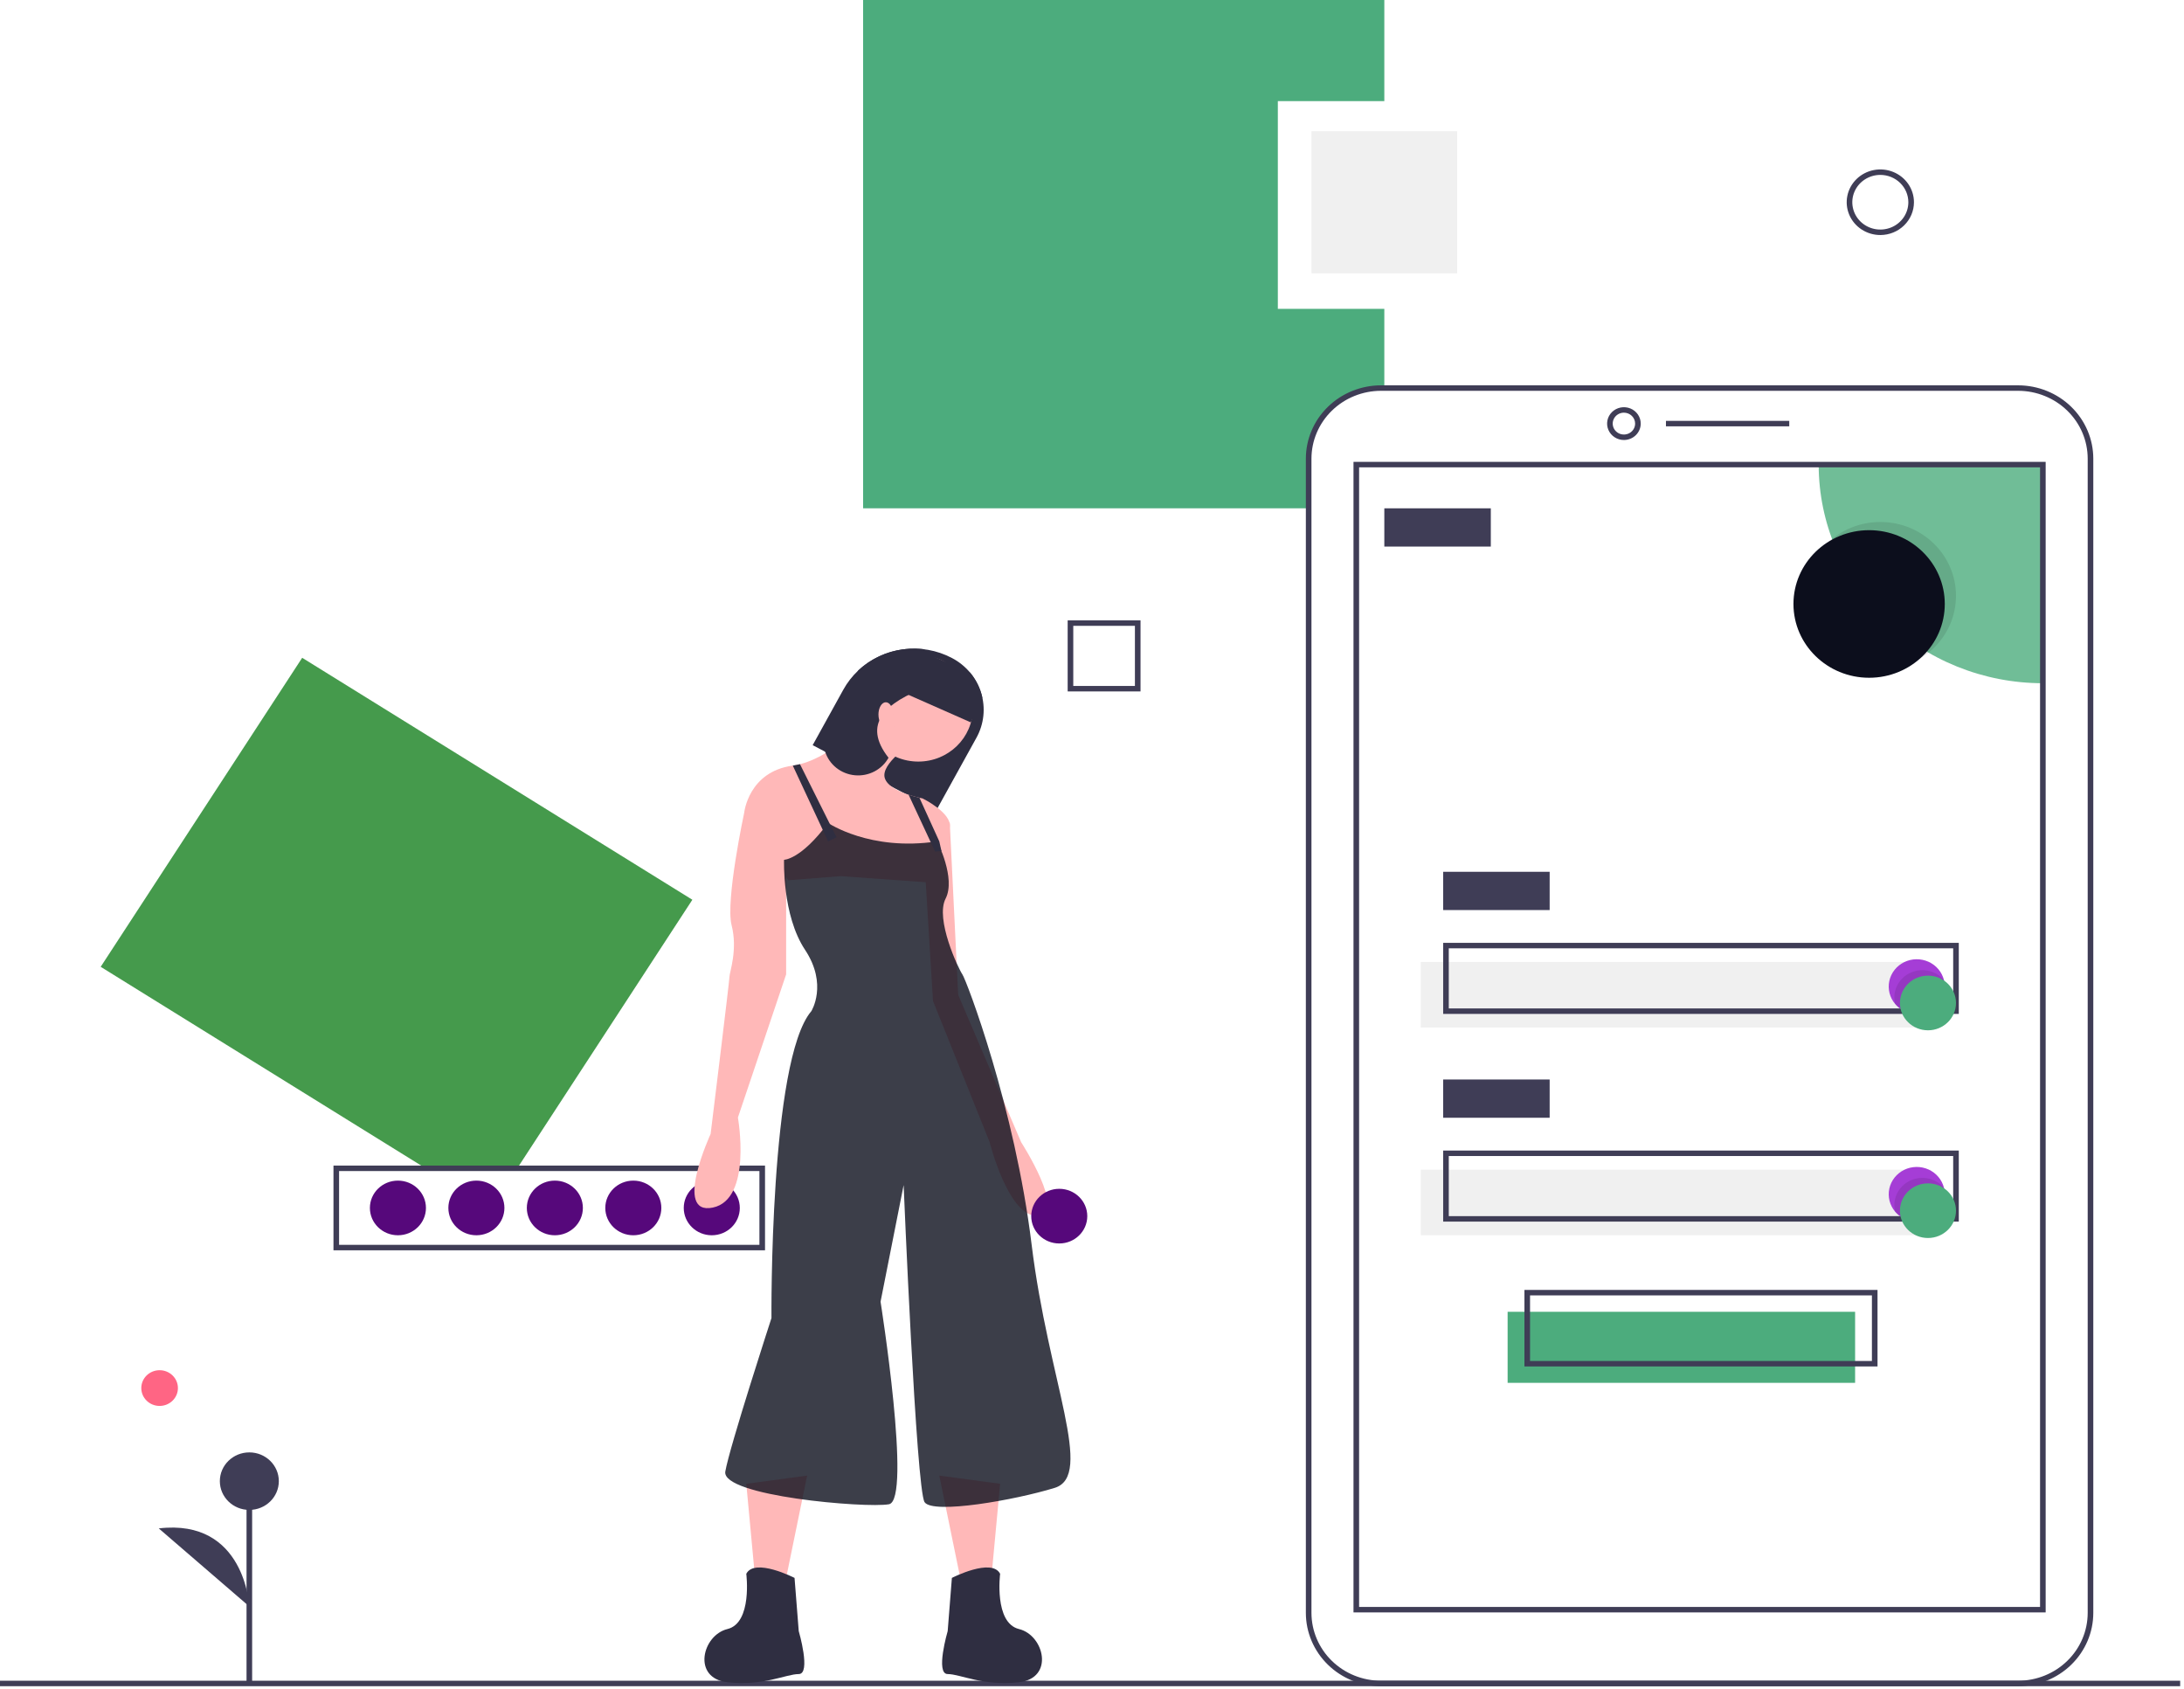
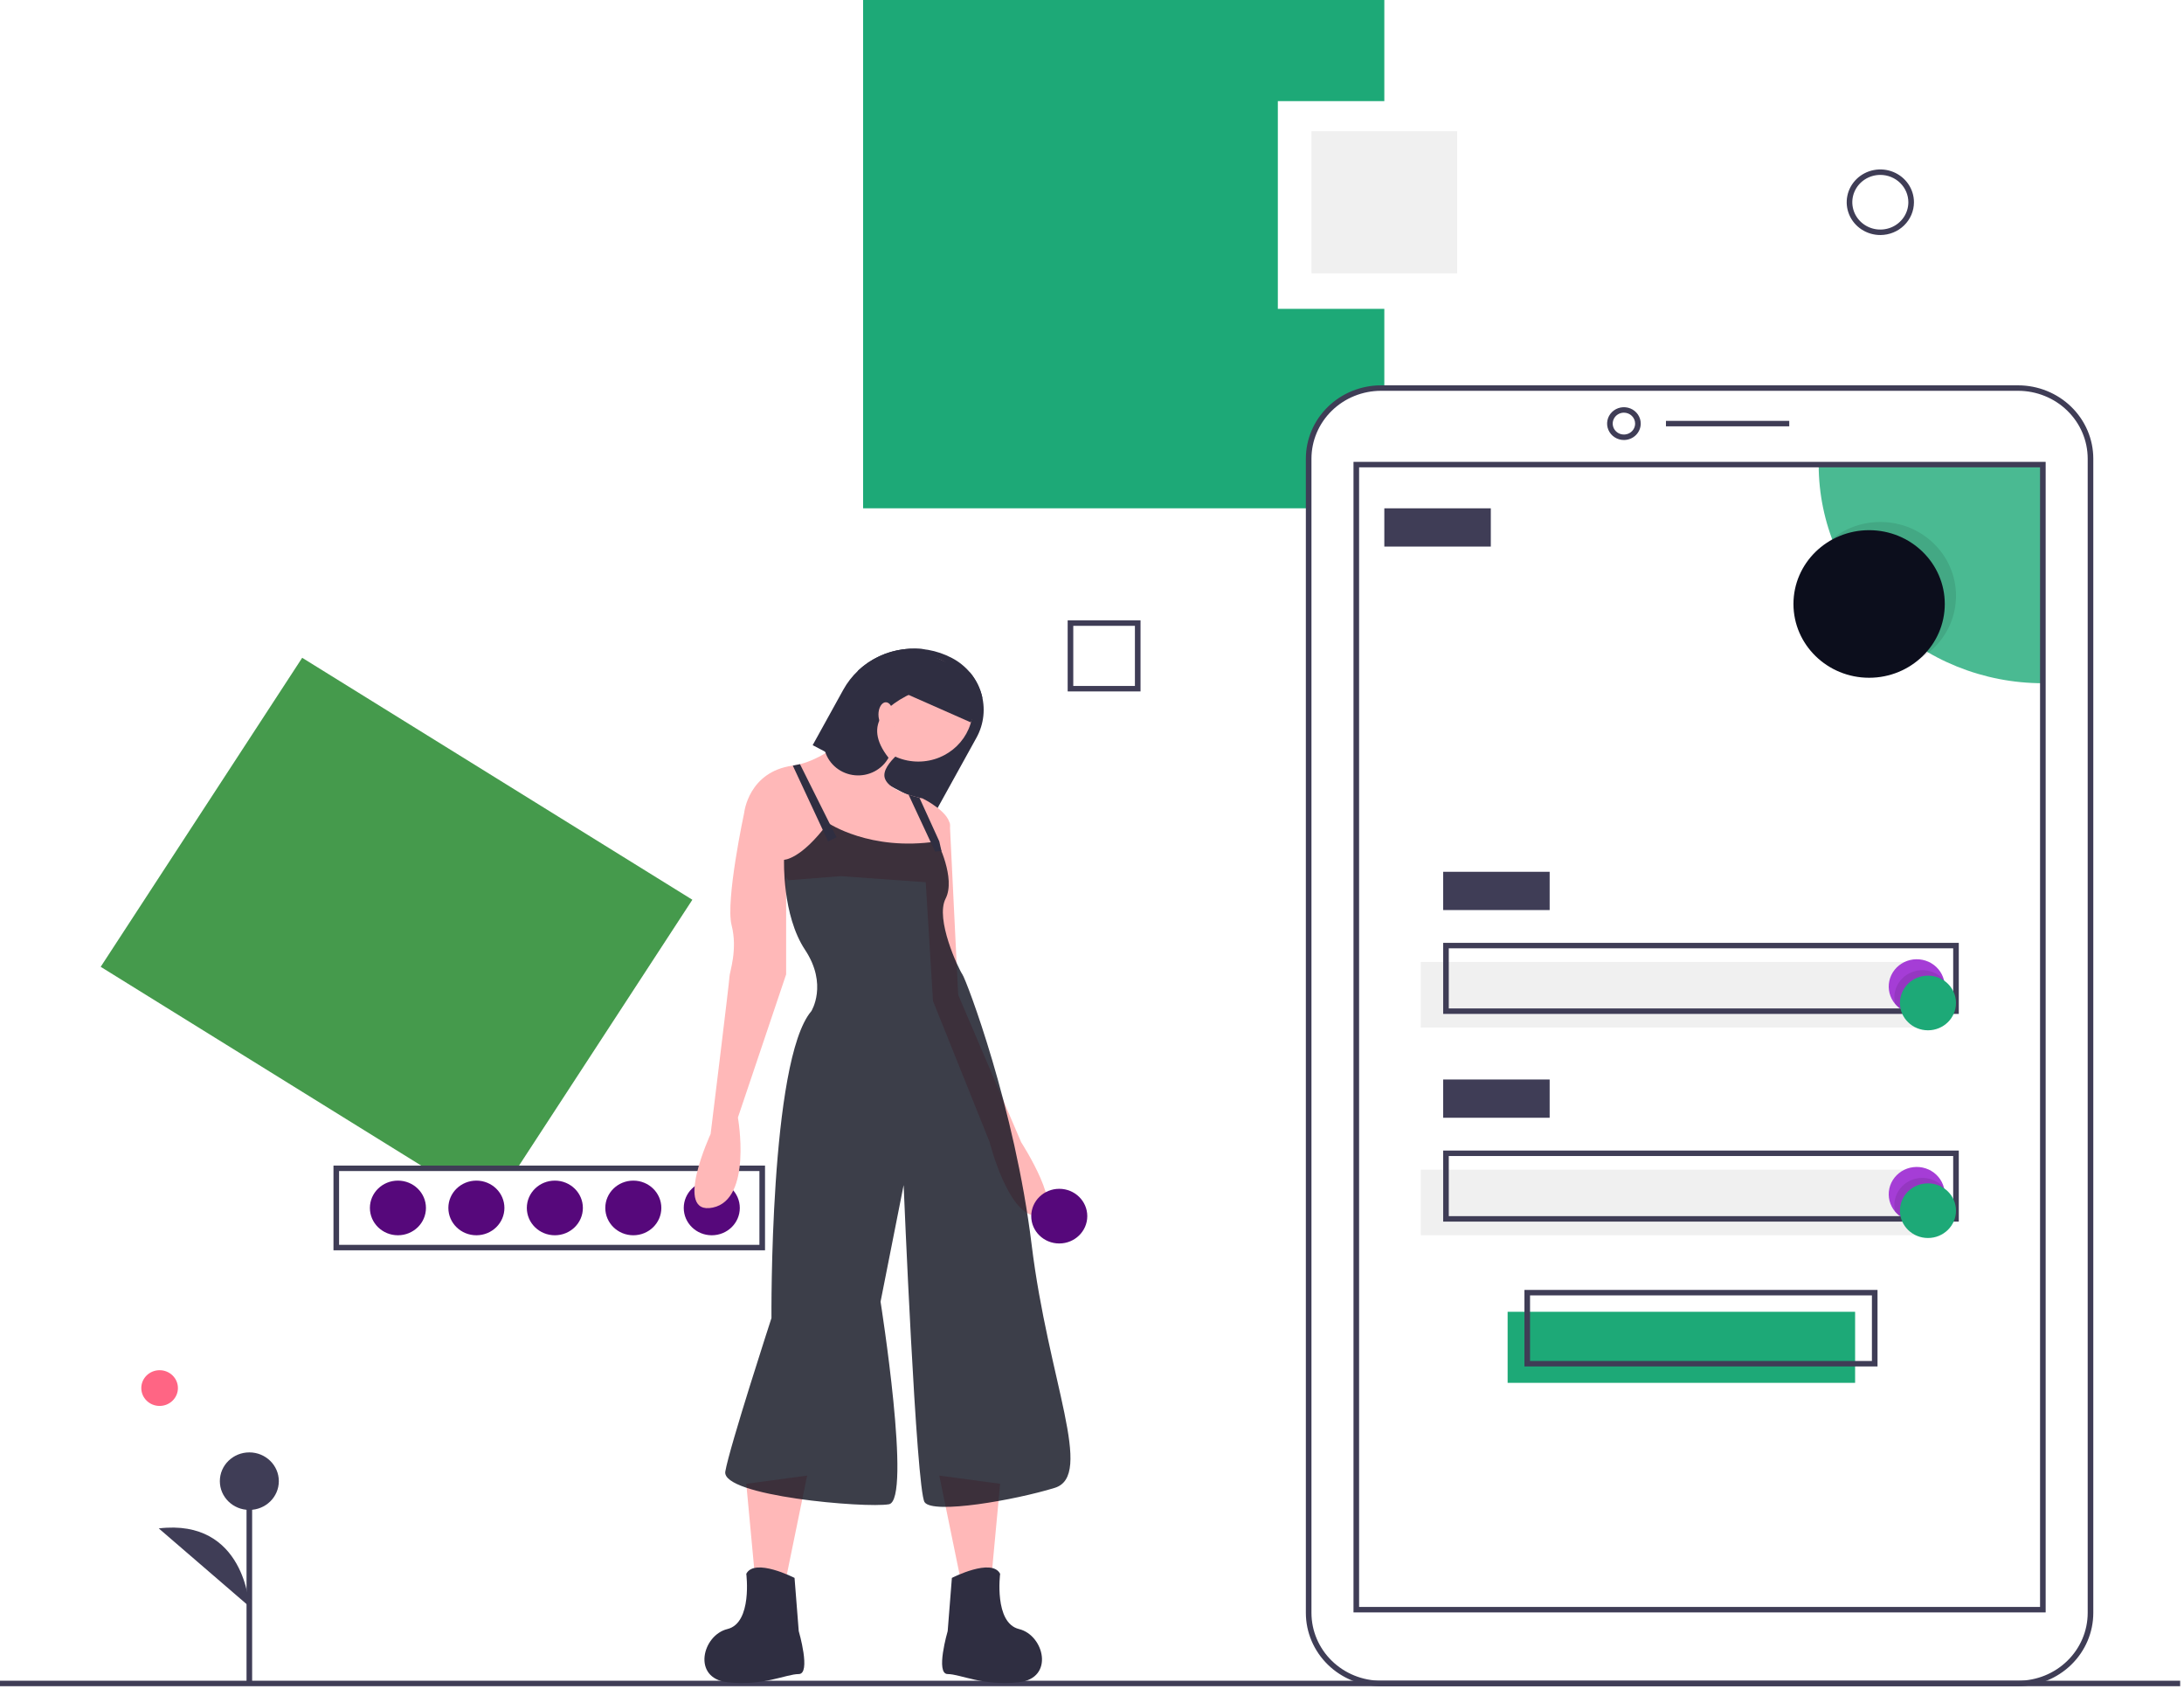
<svg xmlns="http://www.w3.org/2000/svg" width="555" height="429" viewBox="0 0 555 429" fill="none">
  <path d="M131.669 296.487L175.942 228.601L76.791 167.125L25.587 245.639L107.597 296.487H131.669Z" fill="#459A4C" />
  <path d="M194.408 317.665H84.742V296.14H194.408V317.665ZM86.166 316.276H192.984V297.529H86.166V316.276Z" fill="#3F3D56" />
  <path d="M180.878 313.846C184.811 313.846 187.999 310.737 187.999 306.902C187.999 303.068 184.811 299.959 180.878 299.959C176.945 299.959 173.756 303.068 173.756 306.902C173.756 310.737 176.945 313.846 180.878 313.846Z" fill="#56087B" />
  <path d="M160.938 313.846C164.871 313.846 168.059 310.737 168.059 306.902C168.059 303.068 164.871 299.959 160.938 299.959C157.005 299.959 153.817 303.068 153.817 306.902C153.817 310.737 157.005 313.846 160.938 313.846Z" fill="#56087B" />
  <path d="M140.999 313.846C144.932 313.846 148.121 310.737 148.121 306.902C148.121 303.068 144.932 299.959 140.999 299.959C137.066 299.959 133.878 303.068 133.878 306.902C133.878 310.737 137.066 313.846 140.999 313.846Z" fill="#56087B" />
  <path d="M121.059 313.846C124.992 313.846 128.181 310.737 128.181 306.902C128.181 303.068 124.992 299.959 121.059 299.959C117.126 299.959 113.938 303.068 113.938 306.902C113.938 310.737 117.126 313.846 121.059 313.846Z" fill="#56087B" />
  <path d="M101.121 313.846C105.054 313.846 108.242 310.737 108.242 306.902C108.242 303.068 105.054 299.959 101.121 299.959C97.188 299.959 93.999 303.068 93.999 306.902C93.999 310.737 97.188 313.846 101.121 313.846Z" fill="#56087B" />
-   <path d="M324.725 78.462V25.691H351.786V0H219.332V129.149H332.559V116.521C332.559 114.168 333.034 111.837 333.957 109.663C334.882 107.487 336.236 105.512 337.942 103.847C339.65 102.183 341.676 100.863 343.907 99.962C346.136 99.061 348.527 98.598 350.942 98.598H351.786V78.462H324.725Z" fill="#4CAC7D" />
-   <path d="M471.421 333.288H383.119V351.34H471.421V333.288Z" fill="#4CAC7D" />
+   <path d="M324.725 78.462V25.691H351.786V0H219.332V129.149H332.559V116.521C332.559 114.168 333.034 111.837 333.957 109.663C334.882 107.487 336.236 105.512 337.942 103.847C339.65 102.183 341.676 100.863 343.907 99.962C346.136 99.061 348.527 98.598 350.942 98.598H351.786V78.462H324.725Z" fill="#1DA977" />
+   <path d="M471.421 333.288H383.119V351.34H471.421V333.288Z" fill="#1DA977" />
  <path d="M490.649 244.412H361.043V261.075H490.649V244.412Z" fill="#F0F0F0" />
  <path d="M554.026 427.024H0V428.413H554.026V427.024Z" fill="#3F3D56" />
  <path d="M512.856 428.414H350.942C345.878 428.408 341.025 426.445 337.446 422.954C333.865 419.463 331.852 414.732 331.846 409.795V116.521C331.852 111.586 333.865 106.853 337.445 103.363C341.025 99.872 345.878 97.909 350.942 97.903H512.856C517.918 97.909 522.772 99.872 526.351 103.363C529.932 106.853 531.946 111.586 531.951 116.521V409.795C531.946 414.732 529.932 419.463 526.351 422.954C522.772 426.445 517.918 428.408 512.856 428.414ZM350.942 99.292C346.256 99.297 341.765 101.114 338.452 104.344C335.14 107.574 333.276 111.954 333.27 116.521V409.795C333.276 414.363 335.14 418.743 338.452 421.972C341.765 425.203 346.256 427.02 350.942 427.025H512.856C517.541 427.02 522.033 425.203 525.345 421.972C528.658 418.743 530.522 414.363 530.527 409.795V116.521C530.522 111.954 528.658 107.574 525.345 104.344C522.033 101.114 517.541 99.297 512.856 99.292H350.942Z" fill="#3F3D56" />
  <path d="M412.671 111.791C411.826 111.791 411 111.546 410.298 111.088C409.595 110.631 409.048 109.98 408.724 109.218C408.4 108.457 408.316 107.62 408.481 106.811C408.645 106.004 409.053 105.261 409.65 104.678C410.248 104.096 411.009 103.699 411.838 103.538C412.667 103.378 413.526 103.461 414.306 103.775C415.087 104.091 415.754 104.625 416.224 105.31C416.693 105.995 416.945 106.8 416.945 107.625C416.942 108.729 416.492 109.788 415.691 110.569C414.89 111.35 413.804 111.789 412.671 111.791ZM412.671 104.847C412.108 104.847 411.558 105.01 411.089 105.315C410.62 105.62 410.256 106.054 410.039 106.561C409.824 107.069 409.768 107.628 409.878 108.166C409.987 108.705 410.259 109.2 410.658 109.588C411.056 109.977 411.563 110.242 412.116 110.348C412.668 110.455 413.241 110.401 413.762 110.19C414.282 109.981 414.727 109.624 415.04 109.167C415.353 108.71 415.519 108.174 415.519 107.625C415.519 106.888 415.219 106.182 414.685 105.661C414.151 105.141 413.427 104.848 412.671 104.847Z" fill="#3F3D56" />
  <path d="M454.686 106.93H423.353V108.318H454.686V106.93Z" fill="#3F3D56" />
-   <path d="M519.133 118.04V173.587C504.025 173.587 489.534 167.735 478.851 157.318C468.167 146.9 462.165 132.772 462.164 118.04H519.133Z" fill="#4CAC7D" fill-opacity="0.8" />
+   <path d="M519.133 118.04V173.587C504.025 173.587 489.534 167.735 478.851 157.318C468.167 146.9 462.165 132.772 462.164 118.04H519.133Z" fill="#1DA977" fill-opacity="0.8" />
  <path d="M519.845 409.666H343.952V117.345H519.845V409.666ZM345.376 408.277H518.421V118.734H345.376V408.277Z" fill="#3F3D56" />
  <path opacity="0.1" d="M477.83 170.115C488.449 170.115 497.057 161.722 497.057 151.368C497.057 141.014 488.449 132.621 477.83 132.621C467.211 132.621 458.603 141.014 458.603 151.368C458.603 161.722 467.211 170.115 477.83 170.115Z" fill="black" />
  <path d="M474.982 172.199C485.601 172.199 494.209 163.805 494.209 153.452C494.209 143.097 485.601 134.703 474.982 134.703C464.363 134.703 455.755 143.097 455.755 153.452C455.755 163.805 464.363 172.199 474.982 172.199Z" fill="#0C0E1C" />
  <path d="M378.846 129.149H351.786V138.869H378.846V129.149Z" fill="#3F3D56" />
  <path d="M393.8 221.498H366.74V231.219H393.8V221.498Z" fill="#3F3D56" />
  <path d="M497.77 257.604H366.74V239.551H497.77V257.604ZM368.164 256.215H496.345V240.939H368.164V256.215Z" fill="#3F3D56" />
  <path d="M490.649 297.182H361.043V313.846H490.649V297.182Z" fill="#F0F0F0" />
  <path d="M393.8 274.269H366.74V283.989H393.8V274.269Z" fill="#3F3D56" />
  <path d="M497.77 310.374H366.74V292.321H497.77V310.374ZM368.164 308.986H496.345V293.71H368.164V308.986Z" fill="#3F3D56" />
  <path d="M477.117 347.174H387.391V327.733H477.117V347.174ZM388.815 345.786H475.693V329.121H388.815V345.786Z" fill="#3F3D56" />
  <path d="M494.209 250.66C494.208 252.09 493.756 253.484 492.913 254.653C492.069 255.823 490.877 256.71 489.497 257.193C488.117 257.677 486.619 257.735 485.205 257.357C483.791 256.979 482.531 256.185 481.597 255.084L481.59 255.077C480.91 254.271 480.423 253.327 480.168 252.314C479.913 251.299 479.897 250.243 480.117 249.223C480.339 248.202 480.794 247.242 481.448 246.417C482.102 245.591 482.939 244.92 483.895 244.452C484.853 243.984 485.904 243.733 486.975 243.717C488.045 243.702 489.105 243.921 490.076 244.359C491.047 244.798 491.904 245.444 492.585 246.25C493.264 247.056 493.748 248.001 494.002 249.014C494.002 249.015 494.002 249.016 494.003 249.017C494.003 249.018 494.003 249.019 494.004 249.019C494.005 249.02 494.005 249.02 494.006 249.021C494.007 249.021 494.009 249.021 494.01 249.021C494.14 249.559 494.208 250.108 494.209 250.66Z" fill="#A53DD6" />
  <path opacity="0.1" d="M494.209 250.66C494.208 252.09 493.756 253.484 492.913 254.653C492.069 255.823 490.877 256.71 489.497 257.193C488.118 257.677 486.619 257.735 485.205 257.357C483.791 256.979 482.531 256.185 481.597 255.083L481.59 255.076C481.458 254.539 481.392 253.99 481.391 253.437C481.391 252.008 481.844 250.614 482.686 249.445C483.53 248.275 484.723 247.388 486.102 246.904C487.482 246.42 488.981 246.363 490.395 246.741C491.809 247.119 493.069 247.912 494.002 249.014C494.002 249.015 494.002 249.016 494.003 249.017C494.003 249.018 494.004 249.019 494.004 249.019C494.005 249.02 494.005 249.02 494.007 249.021C494.008 249.021 494.009 249.021 494.01 249.021C494.141 249.558 494.208 250.108 494.209 250.66Z" fill="black" />
-   <path d="M489.936 261.77C493.869 261.77 497.057 258.661 497.057 254.827C497.057 250.992 493.869 247.883 489.936 247.883C486.003 247.883 482.815 250.992 482.815 254.827C482.815 258.661 486.003 261.77 489.936 261.77Z" fill="#4CAC7D" />
+   <path d="M489.936 261.77C493.869 261.77 497.057 258.661 497.057 254.827C497.057 250.992 493.869 247.883 489.936 247.883C486.003 247.883 482.815 250.992 482.815 254.827C482.815 258.661 486.003 261.77 489.936 261.77Z" fill="#1DA977" />
  <path d="M494.209 303.431C494.208 304.86 493.756 306.254 492.913 307.424C492.069 308.593 490.877 309.481 489.497 309.964C488.117 310.448 486.619 310.505 485.205 310.127C483.791 309.749 482.531 308.956 481.597 307.854L481.59 307.847C480.91 307.042 480.423 306.097 480.168 305.084C479.913 304.07 479.897 303.014 480.117 301.993C480.339 300.972 480.794 300.014 481.448 299.187C482.102 298.362 482.939 297.69 483.895 297.222C484.853 296.755 485.904 296.504 486.975 296.489C488.045 296.472 489.105 296.691 490.076 297.13C491.047 297.568 491.904 298.214 492.585 299.021C493.264 299.826 493.748 300.772 494.002 301.785C494.002 301.786 494.002 301.787 494.003 301.788C494.003 301.789 494.003 301.79 494.004 301.79C494.005 301.791 494.005 301.791 494.006 301.792C494.007 301.792 494.009 301.792 494.01 301.792C494.14 302.329 494.208 302.879 494.209 303.431Z" fill="#A53DD6" />
  <path opacity="0.1" d="M494.209 303.431C494.208 304.86 493.756 306.255 492.913 307.425C492.069 308.594 490.877 309.481 489.497 309.965C488.118 310.449 486.619 310.505 485.205 310.127C483.791 309.75 482.531 308.956 481.597 307.854L481.59 307.847C481.458 307.31 481.392 306.76 481.391 306.208C481.391 304.778 481.844 303.384 482.686 302.215C483.53 301.046 484.723 300.159 486.102 299.675C487.482 299.191 488.981 299.133 490.395 299.512C491.809 299.89 493.069 300.683 494.002 301.786C494.002 301.786 494.002 301.787 494.003 301.788C494.003 301.789 494.004 301.79 494.004 301.79C494.005 301.791 494.005 301.792 494.007 301.792C494.008 301.792 494.009 301.792 494.01 301.792C494.141 302.329 494.208 302.878 494.209 303.431Z" fill="black" />
-   <path d="M489.936 314.54C493.869 314.54 497.057 311.432 497.057 307.597C497.057 303.763 493.869 300.654 489.936 300.654C486.003 300.654 482.815 303.763 482.815 307.597C482.815 311.432 486.003 314.54 489.936 314.54Z" fill="#4CAC7D" />
+   <path d="M489.936 314.54C493.869 314.54 497.057 311.432 497.057 307.597C497.057 303.763 493.869 300.654 489.936 300.654C486.003 300.654 482.815 303.763 482.815 307.597C482.815 311.432 486.003 314.54 489.936 314.54Z" fill="#1DA977" />
  <path d="M370.301 33.329H333.27V69.435H370.301V33.329Z" fill="#F0F0F0" />
  <path d="M477.83 59.714C476.14 59.714 474.488 59.225 473.083 58.31C471.677 57.394 470.583 56.093 469.935 54.571C469.288 53.048 469.12 51.373 469.449 49.756C469.779 48.14 470.593 46.656 471.788 45.49C472.983 44.325 474.506 43.531 476.163 43.21C477.821 42.888 479.539 43.053 481.101 43.684C482.662 44.315 483.996 45.383 484.936 46.753C485.875 48.123 486.375 49.734 486.375 51.382C486.373 53.591 485.472 55.709 483.87 57.271C482.269 58.833 480.096 59.712 477.83 59.714ZM477.83 44.438C476.422 44.438 475.045 44.846 473.874 45.609C472.703 46.372 471.791 47.456 471.251 48.725C470.712 49.993 470.571 51.39 470.846 52.737C471.121 54.084 471.799 55.321 472.795 56.292C473.791 57.263 475.06 57.924 476.441 58.192C477.822 58.46 479.254 58.322 480.555 57.797C481.856 57.271 482.969 56.381 483.751 55.239C484.534 54.098 484.951 52.755 484.951 51.382C484.949 49.541 484.198 47.776 482.864 46.474C481.528 45.173 479.719 44.441 477.83 44.438Z" fill="#3F3D56" />
  <path d="M289.831 175.671H271.317V157.617H289.831V175.671ZM272.741 174.282H288.407V159.006H272.741V174.282Z" fill="#3F3D56" />
  <path d="M206.516 189.326L209.693 190.995L220.505 196.676L237.959 205.845L248.131 187.445C249.088 185.715 249.687 183.819 249.893 181.864C250.098 179.909 249.906 177.934 249.328 176.051C248.749 174.169 247.796 172.416 246.522 170.893C245.248 169.371 243.679 168.107 241.904 167.177C238.111 165.179 233.764 164.408 229.492 164.972C225.22 165.538 221.243 167.411 218.132 170.321L218.126 170.327C216.596 171.76 215.305 173.418 214.299 175.239L206.516 189.326Z" fill="#2F2E41" />
  <path d="M254.154 376.988L252.022 399.859L244.025 400.898L238.695 374.908L254.154 376.988Z" fill="#FFB8B8" />
  <path d="M241.893 400.9C241.893 400.9 252.022 395.701 254.154 399.859C254.154 399.859 252.555 412.335 258.952 413.894C265.35 415.454 268.015 426.369 258.952 427.41C249.89 428.449 244.025 425.33 240.827 425.33C237.628 425.33 240.827 414.414 240.827 414.414L241.893 400.9Z" fill="#2F2E41" />
  <path d="M189.648 376.988L191.781 399.859L199.777 400.898L205.108 374.908L189.648 376.988Z" fill="#FFB8B8" />
  <path d="M201.91 400.9C201.91 400.9 191.78 395.701 189.648 399.859C189.648 399.859 191.247 412.335 184.851 413.894C178.453 415.454 175.788 426.369 184.851 427.41C193.913 428.449 199.777 425.33 202.976 425.33C206.174 425.33 202.976 414.414 202.976 414.414L201.91 400.9Z" fill="#2F2E41" />
  <path d="M233.363 193.495C241.018 193.495 247.224 187.444 247.224 179.979C247.224 172.516 241.018 166.464 233.363 166.464C225.708 166.464 219.503 172.516 219.503 179.979C219.503 187.444 225.708 193.495 233.363 193.495Z" fill="#FFB8B8" />
  <path d="M189.115 206.49L200.31 223.644L213.638 222.604L235.495 224.163C235.495 224.163 237.559 220.14 239.243 216.226C240.166 214.271 240.875 212.228 241.36 210.128C241.893 206.49 234.429 202.851 234.429 202.851C234.429 202.851 234.137 202.799 233.646 202.685C232.995 202.534 231.993 202.285 230.895 201.921C228.416 201.099 225.436 199.706 224.833 197.653C223.767 194.015 231.764 188.816 231.764 188.816L222.168 179.98C222.168 179.98 213.644 191.525 203.29 194.155C202.69 194.309 202.081 194.431 201.467 194.519C201.435 194.524 201.408 194.529 201.376 194.534C190.181 196.093 189.115 206.49 189.115 206.49Z" fill="#FFB8B8" />
  <path d="M194.979 201.812L189.115 206.49C189.115 206.49 184.316 228.841 185.917 235.079C187.516 241.317 185.384 247.035 185.384 248.075C185.384 249.114 180.585 288.101 180.585 288.101C180.585 288.101 170.989 308.892 181.118 306.814C191.247 304.734 187.516 283.941 187.516 283.941L199.777 247.555V216.886L194.979 201.812Z" fill="#FFB8B8" />
  <path d="M237.095 205.97L241.36 209.089L243.492 252.753L259.485 290.179C259.485 290.179 271.215 308.373 263.751 308.892C256.287 309.412 251.489 290.179 251.489 290.179L237.095 254.312L234.962 219.485L237.095 205.97Z" fill="#FFB8B8" />
  <path d="M210.439 209.089C210.439 209.089 221.102 216.366 238.161 213.768C238.161 213.768 242.959 223.124 240.294 228.323C237.628 233.52 243.492 245.995 244.558 247.555C245.624 249.114 257.886 281.343 262.151 316.171C266.416 350.997 278.144 374.909 268.015 378.027C257.886 381.146 237.095 384.785 234.962 381.666C232.83 378.548 229.632 301.095 229.632 301.095L223.767 330.725C223.767 330.725 231.764 381.146 225.899 382.187C220.036 383.226 183.25 380.107 184.316 373.869C185.384 367.632 196.045 334.884 196.045 334.884C196.045 334.884 195.512 269.387 206.174 256.911C206.174 256.911 210.439 250.155 204.575 241.317C198.711 232.481 199.244 218.446 199.244 218.446C199.244 218.446 203.509 218.446 210.439 209.089Z" fill="#0C0E1C" fill-opacity="0.8" />
  <path d="M201.467 194.519L210.44 213.768L212.572 212.728L203.29 194.155L201.467 194.519Z" fill="#2F2E41" />
  <path d="M230.895 201.921L237.628 216.366L239.243 216.226L238.694 213.767L233.646 202.685C232.995 202.534 231.993 202.285 230.895 201.921Z" fill="#2F2E41" />
  <path d="M209.693 190.995C210.206 192.602 211.193 194.027 212.533 195.09C213.872 196.153 215.503 196.807 217.222 196.97C218.942 197.133 220.672 196.799 222.196 196.008C223.721 195.216 224.972 194.004 225.793 192.523C219.049 183.924 224.833 178.524 235.789 174.438C236.614 172.945 236.965 171.246 236.797 169.558C236.629 167.869 235.949 166.268 234.846 164.957C231.826 164.58 228.757 164.866 225.866 165.795C222.975 166.723 220.332 168.269 218.132 170.321L218.126 170.327L210.343 184.403C209.789 185.404 209.446 186.503 209.334 187.635C209.222 188.767 209.345 189.909 209.693 190.995Z" fill="#2F2E41" />
  <path d="M225.1 184.659C226.131 184.659 226.965 183.261 226.965 181.54C226.965 179.817 226.131 178.421 225.1 178.421C224.07 178.421 223.234 179.817 223.234 181.54C223.234 183.261 224.07 184.659 225.1 184.659Z" fill="#FFB8B8" />
  <path d="M230.66 176.45L246.686 183.531L249.624 177.209C249.117 174.899 248.058 172.739 246.531 170.904L235.501 166.033L230.66 176.45Z" fill="#2F2E41" />
  <path d="M269.18 315.93C273.113 315.93 276.301 312.821 276.301 308.986C276.301 305.151 273.113 302.042 269.18 302.042C265.247 302.042 262.059 305.151 262.059 308.986C262.059 312.821 265.247 315.93 269.18 315.93Z" fill="#56087B" />
  <path d="M40.56 357.206C43.13 357.206 45.213 355.174 45.213 352.668C45.213 350.162 43.13 348.13 40.56 348.13C37.989 348.13 35.906 350.162 35.906 352.668C35.906 355.174 37.989 357.206 40.56 357.206Z" fill="#FF6584" />
  <path d="M64.073 376.318H62.649V427.986H64.073V376.318Z" fill="#3F3D56" />
  <path d="M63.361 383.625C67.499 383.625 70.855 380.354 70.855 376.318C70.855 372.283 67.499 369.011 63.361 369.011C59.222 369.011 55.868 372.283 55.868 376.318C55.868 380.354 59.222 383.625 63.361 383.625Z" fill="#3F3D56" />
  <path d="M63.361 408.163C63.361 408.163 62.291 385.713 40.345 388.322L63.361 408.163Z" fill="#3F3D56" />
</svg>
